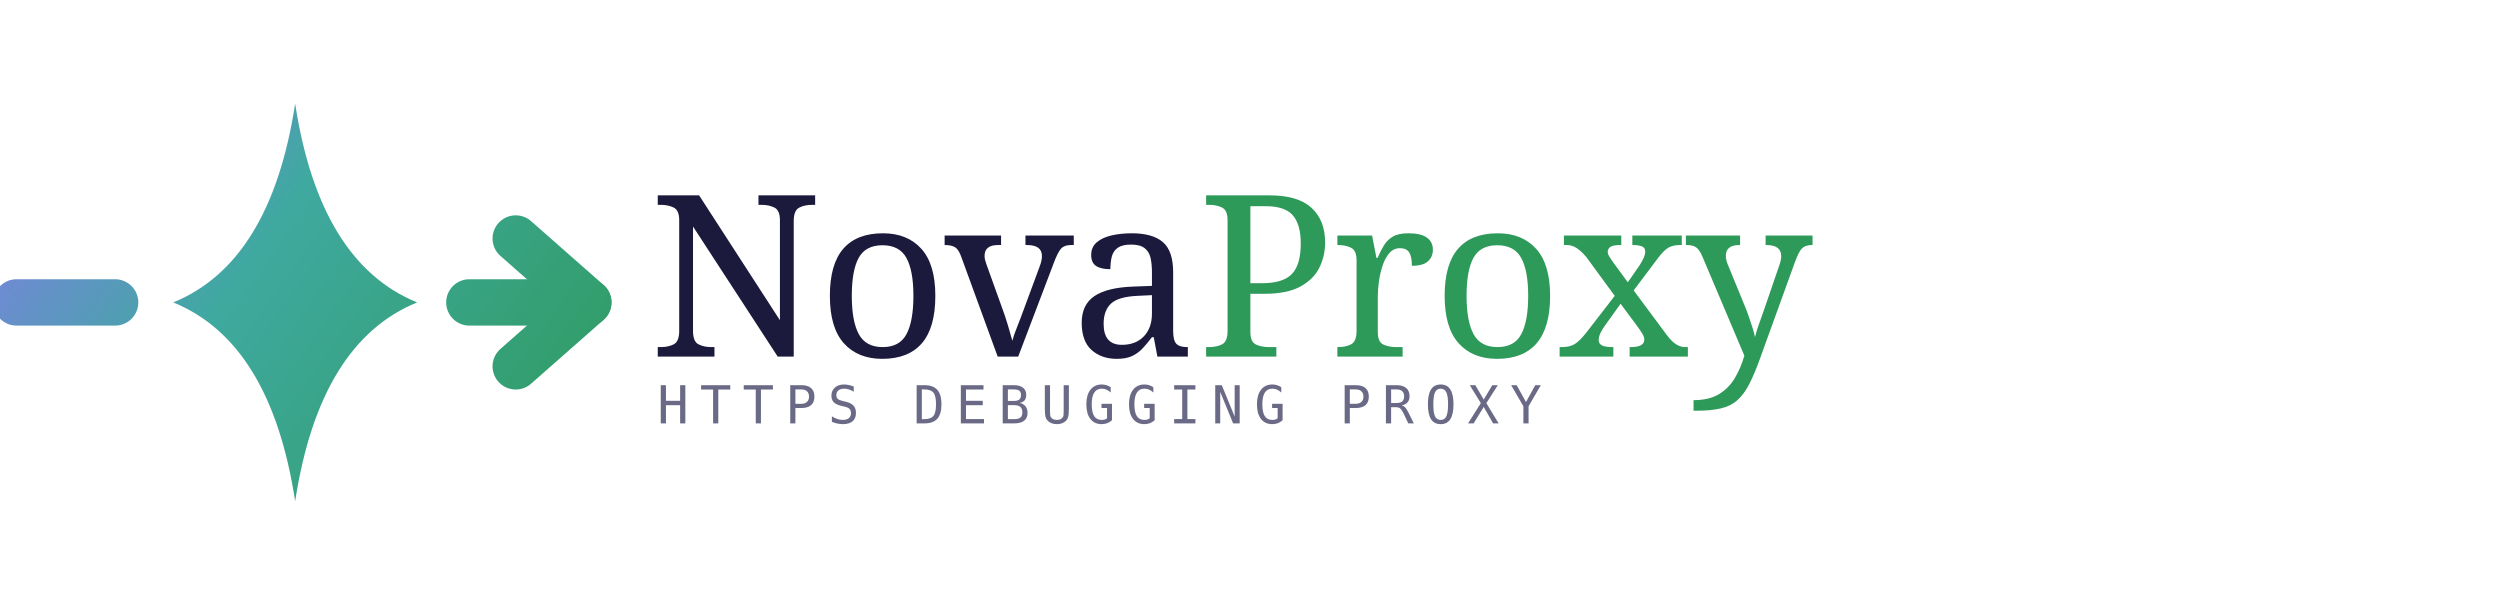
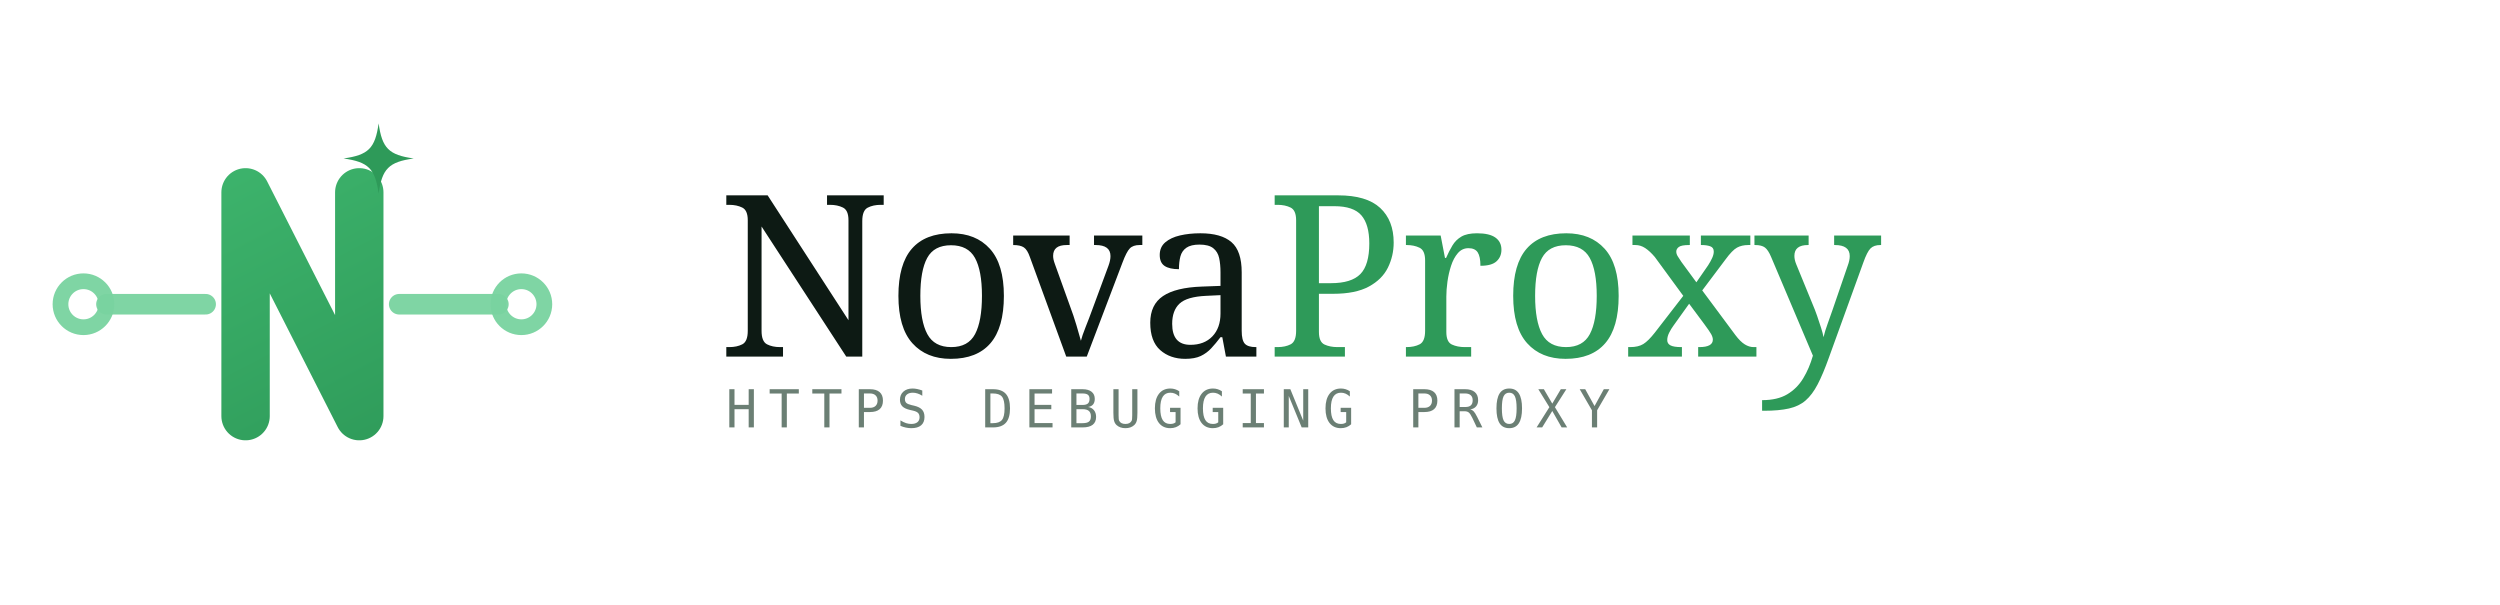
<svg xmlns="http://www.w3.org/2000/svg" viewBox="0 0 1240 300" width="1240" height="300">
  <defs>
    <linearGradient id="bg" x1="0" y1="0" x2="1" y2="1">
-       <stop offset="0" stop-color="#8C78F3" />
-       <stop offset=".28" stop-color="#7C5CE0" />
-       <stop offset=".62" stop-color="#3FA9A0" />
+       <stop offset="0" stop-color="#FFFFFF" />
+       <stop offset="1" stop-color="#F4FBF7" />
+     </linearGradient>
+     <radialGradient id="bloom" cx=".24" cy=".14" r=".85">
+       <stop offset="0" stop-color="#9BE3B4" stop-opacity=".34" />
+       <stop offset="1" stop-color="#9BE3B4" stop-opacity="0" />
+     </radialGradient>
+     <linearGradient id="gloss" x1="0" y1="0" x2="0" y2="1">
+       <stop offset="0" stop-color="#FFFFFF" stop-opacity="0" />
+       <stop offset=".5" stop-color="#FFFFFF" stop-opacity="0" />
+     </linearGradient>
+     <linearGradient id="ring" x1="0" y1="0" x2="1" y2="1">
+       <stop offset="0" stop-color="#CDEBDB" />
+       <stop offset=".5" stop-color="#8FDCAC" />
+       <stop offset="1" stop-color="#CDEBDB" />
+     </linearGradient>
+     <linearGradient id="ng" gradientUnits="userSpaceOnUse" x1="372.0" y1="248.0" x2="652.0" y2="788.0">
+       <stop offset="0" stop-color="#3EB56D" />
      <stop offset="1" stop-color="#2E9A59" />
    </linearGradient>
-     <radialGradient id="bloom" cx=".80" cy=".10" r=".78">
-       <stop offset="0" stop-color="#9BE3B4" stop-opacity=".85" />
-       <stop offset=".55" stop-color="#3EB56D" stop-opacity=".18" />
-       <stop offset="1" stop-color="#3EB56D" stop-opacity="0" />
-     </radialGradient>
-     <radialGradient id="bloom2" cx=".06" cy=".92" r=".70">
-       <stop offset="0" stop-color="#8C78F3" stop-opacity=".70" />
-       <stop offset="1" stop-color="#8C78F3" stop-opacity="0" />
-     </radialGradient>
-     <linearGradient id="gloss" x1="0" y1="0" x2="0" y2="1">
-       <stop offset="0" stop-color="#FFFFFF" stop-opacity=".20" />
-       <stop offset=".45" stop-color="#FFFFFF" stop-opacity=".02" />
-       <stop offset="1" stop-color="#FFFFFF" stop-opacity="0" />
-     </linearGradient>
-     <linearGradient id="gl" gradientUnits="userSpaceOnUse" x1="358.64" y1="404.0" x2="665.36" y2="620.0">
-       <stop offset="0" stop-color="#FFFFFF" />
-       <stop offset=".58" stop-color="#FFFFFF" />
-       <stop offset="1" stop-color="#DFF9E9" />
-     </linearGradient>
-     <linearGradient id="mk" gradientUnits="userSpaceOnUse" x1="358.64" y1="404.0" x2="665.36" y2="620.0">
-       <stop offset="0" stop-color="#8C78F3" />
-       <stop offset=".42" stop-color="#3FA9A0" />
-       <stop offset="1" stop-color="#2E9A59" />
-     </linearGradient>
-     <filter id="cast" x="-35%" y="-35%" width="170%" height="190%">
-       <feGaussianBlur stdDeviation="20" />
-     </filter>
    <filter id="tsh" x="-25%" y="-25%" width="150%" height="160%">
      <feGaussianBlur stdDeviation="16" />
    </filter>
  </defs>
-   <g transform="translate(-365.6 -362.0)">
-     <path d="M 512.0 413.4 Q 524.1 492.3 572.5 512.0 Q 524.1 531.7 512.0 610.6 Q 499.9 531.7 451.5 512.0 Q 499.9 492.3 512.0 413.4 Z" fill="url(#mk)" />
-     <path d="M 598.4 512.0 L 657.4 512.0" fill="none" stroke="url(#mk)" stroke-width="23.0" stroke-linecap="round" stroke-linejoin="round" />
-     <path d="M 621.4 480.3 L 657.4 512.0 L 621.4 543.7" fill="none" stroke="url(#mk)" stroke-width="23.0" stroke-linecap="round" stroke-linejoin="round" />
-     <path d="M 373.8 512.0 L 422.7 512.0" fill="none" stroke="url(#mk)" stroke-width="23.0" stroke-linecap="round" stroke-linejoin="round" />
+   <g transform="translate(-3.6 -3.6) scale(0.3)">
+     <path d="M418.0 700.0L418.0 330.0L606.0 700.0L606.0 330.0" fill="none" stroke="url(#ng)" stroke-width="80.0" stroke-linecap="round" stroke-linejoin="round" />
+     <path d="M188.0 515.0L352.0 515.0" fill="none" stroke="#79D3A0" stroke-width="34.0" stroke-linecap="round" stroke-linejoin="round" opacity=".95" />
+     <path d="M672.0 515.0L836.0 515.0" fill="none" stroke="#79D3A0" stroke-width="34.0" stroke-linecap="round" stroke-linejoin="round" opacity=".95" />
+     <circle cx="150.0" cy="515.0" r="38.0" fill="none" stroke="#79D3A0" stroke-width="26.0" opacity=".95" />
+     <circle cx="874.0" cy="515.0" r="38.0" fill="none" stroke="#79D3A0" stroke-width="26.0" opacity=".95" />
+     <path transform="translate(638.0,274.0) scale(58.0)" fill="#2E9A59" d="M0,-1 C.1,-.29 .29,-.1 1,0 .29,.1 .1,.29 0,1 -.1,.29 -.29,.1 -1,0 -.29,-.1 -.1,-.29 0,-1 Z" />
  </g>
-   <text x="322" y="138" font-family="Petrona, Georgia, serif" font-size="112" letter-spacing="-2" fill="#1B1A3D" dominant-baseline="middle">Nova<tspan fill="#2E9A59">Proxy</tspan>
+   <text x="356" y="138" font-family="Petrona, Georgia, serif" font-size="112" letter-spacing="-2" fill="#0D1A14" dominant-baseline="middle">Nova<tspan fill="#2E9A59">Proxy</tspan>
  </text>
-   <text x="326" y="210" font-family="JetBrains Mono, ui-monospace, monospace" font-size="26" letter-spacing="5.5" fill="#6B6A86">HTTPS DEBUGGING PROXY</text>
+   <text x="360" y="212" font-family="JetBrains Mono, ui-monospace, monospace" font-size="26" letter-spacing="5.5" fill="#6B7F74">HTTPS DEBUGGING PROXY</text>
</svg>
